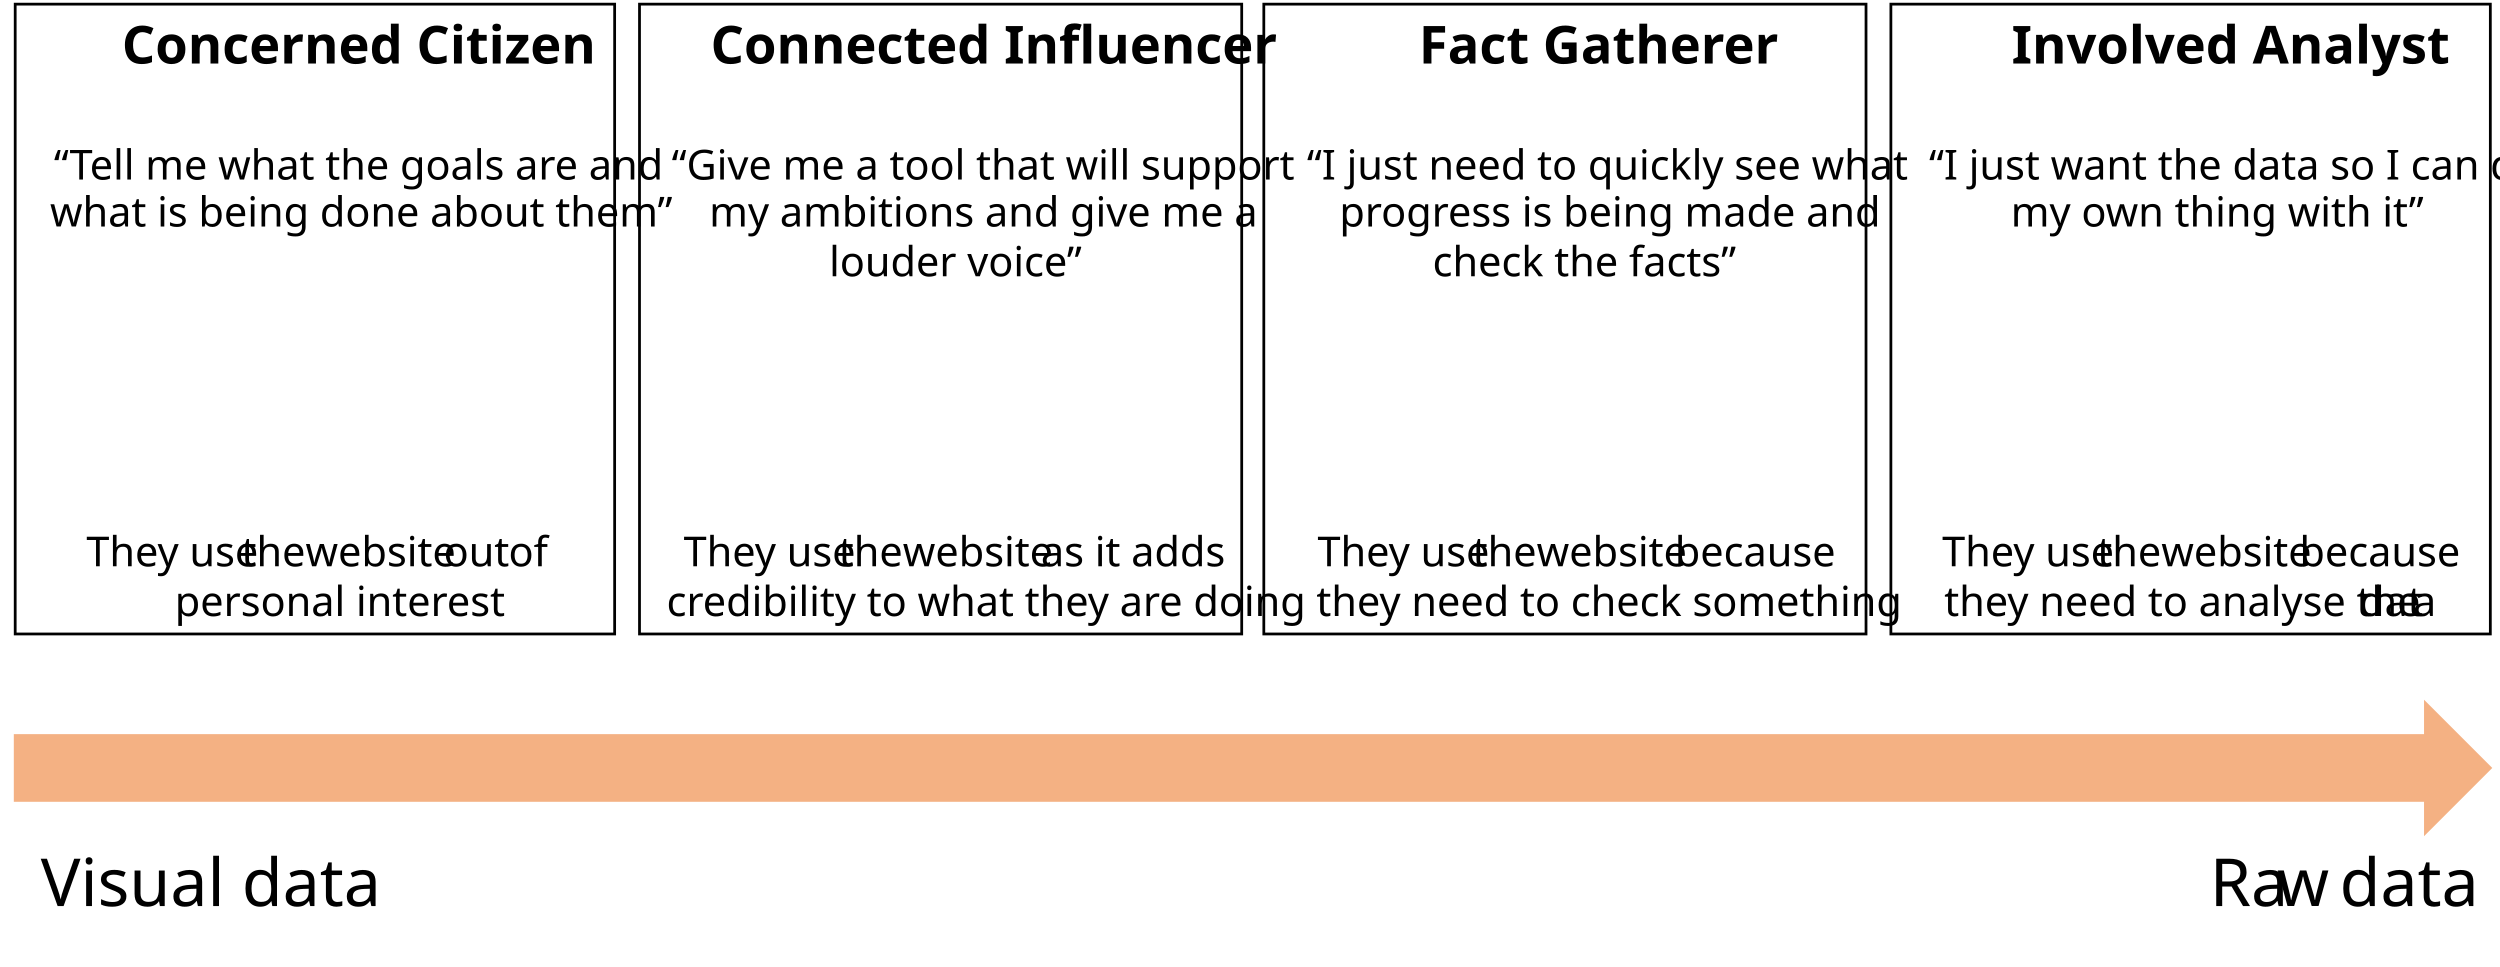
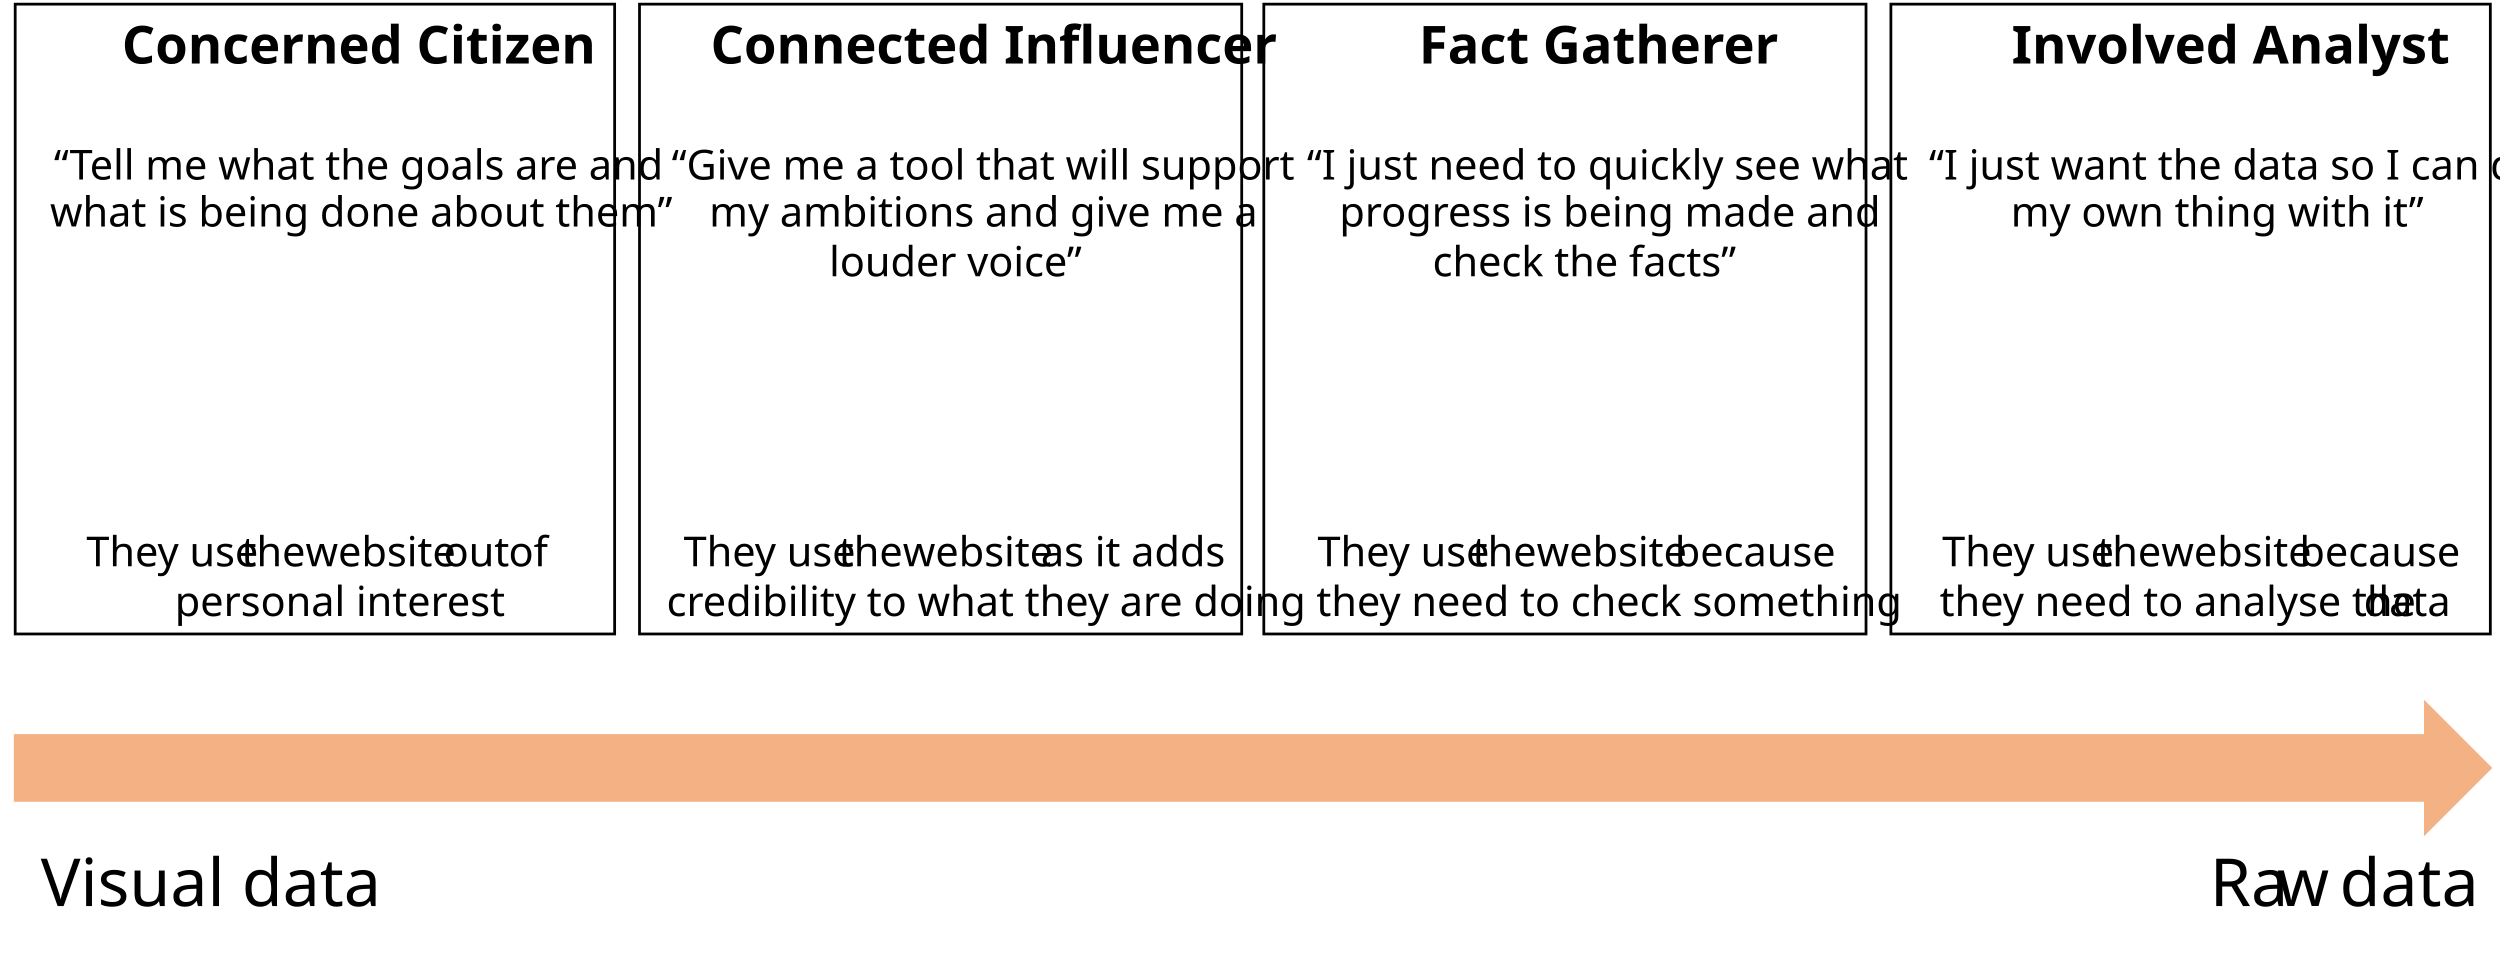
<svg xmlns="http://www.w3.org/2000/svg" width="905" height="350" overflow="hidden">
  <defs>
    <clipPath id="clip0">
      <path d="M136 115 1041 115 1041 465 136 465Z" fill-rule="evenodd" clip-rule="evenodd" />
    </clipPath>
  </defs>
  <g clip-path="url(#clip0)" transform="translate(-136 -115)">
    <rect x="141.5" y="116.5" width="217" height="228" stroke="#000000" stroke-miterlimit="8" fill="none" />
    <text font-family="Calibri,Calibri_MSFontService,sans-serif" font-weight="700" font-size="19" transform="translate(180.102 138)">Concerned Citizen<tspan font-weight="400" font-size="15" x="-24.593" y="42">“Tell me what the goals are and </tspan>
      <tspan font-weight="400" font-size="15" x="-26.007" y="59">what is being done about them”</tspan>
      <tspan font-weight="400" font-size="15" x="-12.84" y="182">They use</tspan>
      <tspan font-weight="400" font-size="15" x="43.327" y="182">the</tspan>
      <tspan font-weight="400" font-size="15" x="66.493" y="182">website</tspan>
      <tspan font-weight="400" font-size="15" x="116.493" y="182">out</tspan>
      <tspan font-weight="400" font-size="15" x="139.993" y="182">of </tspan>
      <tspan font-weight="400" font-size="15" x="19.16" y="200">personal interest</tspan>
    </text>
    <rect x="367.5" y="116.5" width="218" height="228" stroke="#000000" stroke-miterlimit="8" fill="none" />
    <text font-family="Calibri,Calibri_MSFontService,sans-serif" font-weight="700" font-size="19" transform="translate(393.22 138)">Connected Influencer<tspan font-weight="400" font-size="15" x="-14.08" y="42">“Give me a tool that will support </tspan>
      <tspan font-weight="400" font-size="15" x="-0.493" y="59">my ambitions and give me a </tspan>
      <tspan font-weight="400" font-size="15" x="42.92" y="77">louder voice”</tspan>
      <tspan font-weight="400" font-size="15" x="-9.747" y="182">They use</tspan>
      <tspan font-weight="400" font-size="15" x="46.42" y="182">the</tspan>
      <tspan font-weight="400" font-size="15" x="69.587" y="182">website</tspan>
      <tspan font-weight="400" font-size="15" x="119.587" y="182">as it adds </tspan>
      <tspan font-weight="400" font-size="15" x="-15.913" y="200">credibility to what they are doing</tspan>
    </text>
    <rect x="593.5" y="116.5" width="218" height="228" stroke="#000000" stroke-miterlimit="8" fill="none" />
    <text font-family="Calibri,Calibri_MSFontService,sans-serif" font-weight="700" font-size="19" transform="translate(649.635 138)">Fact Gatherer<tspan font-weight="400" font-size="15" x="-40.533" y="42">“I just need to quickly see what </tspan>
      <tspan font-weight="400" font-size="15" x="-28.78" y="59">progress is being made and </tspan>
      <tspan font-weight="400" font-size="15" x="4.967" y="77">check the facts”</tspan>
      <tspan font-weight="400" font-size="15" x="-36.7" y="182">They use</tspan>
      <tspan font-weight="400" font-size="15" x="19.467" y="182">the</tspan>
      <tspan font-weight="400" font-size="15" x="42.633" y="182">website</tspan>
      <tspan font-weight="400" font-size="15" x="92.633" y="182">because </tspan>
      <tspan font-weight="400" font-size="15" x="-37.113" y="200">they need to check something</tspan>
    </text>
    <rect x="820.5" y="116.5" width="217" height="228" stroke="#000000" stroke-miterlimit="8" fill="none" />
    <text font-family="Calibri,Calibri_MSFontService,sans-serif" font-weight="700" font-size="19" transform="translate(864.2 138)">Involved Analyst<tspan font-weight="400" font-size="15" x="-29.887" y="42">“I just want the data so I can do </tspan>
      <tspan font-weight="400" font-size="15" x="-0.307" y="59">my own thing with it”</tspan>
      <tspan font-weight="400" font-size="15" x="-25.14" y="182">They use</tspan>
      <tspan font-weight="400" font-size="15" x="31.027" y="182">the</tspan>
      <tspan font-weight="400" font-size="15" x="54.193" y="182">website</tspan>
      <tspan font-weight="400" font-size="15" x="104.193" y="182">because </tspan>
-       <tspan font-weight="400" font-size="15" x="-24.387" y="200">they need to analyse the </tspan>
-       <tspan font-weight="400" font-size="15" x="125.78" y="200">dat</tspan>
-       <tspan font-weight="400" font-size="15" x="145.28" y="200">a</tspan>
+       <tspan font-weight="400" font-size="15" x="-26.053" y="200">they need to analyse the</tspan>
+       <tspan font-weight="400" font-size="15" x="127.447" y="200">data</tspan>
    </text>
    <path d="M141.5 381.25 1014 381.25 1014 369.5 1037.5 393.001 1014 416.5 1014 404.75 141.5 404.75Z" stroke="#F4B183" stroke-miterlimit="8" fill="#F4B183" fill-rule="evenodd" />
    <text font-family="Calibri,Calibri_MSFontService,sans-serif" font-weight="400" font-size="24" transform="translate(150.738 443)">Visual data<tspan x="785.211" y="0">Ra</tspan>
      <tspan x="809.544" y="0">w</tspan>
      <tspan x="832.211" y="0">data</tspan>
    </text>
  </g>
</svg>
